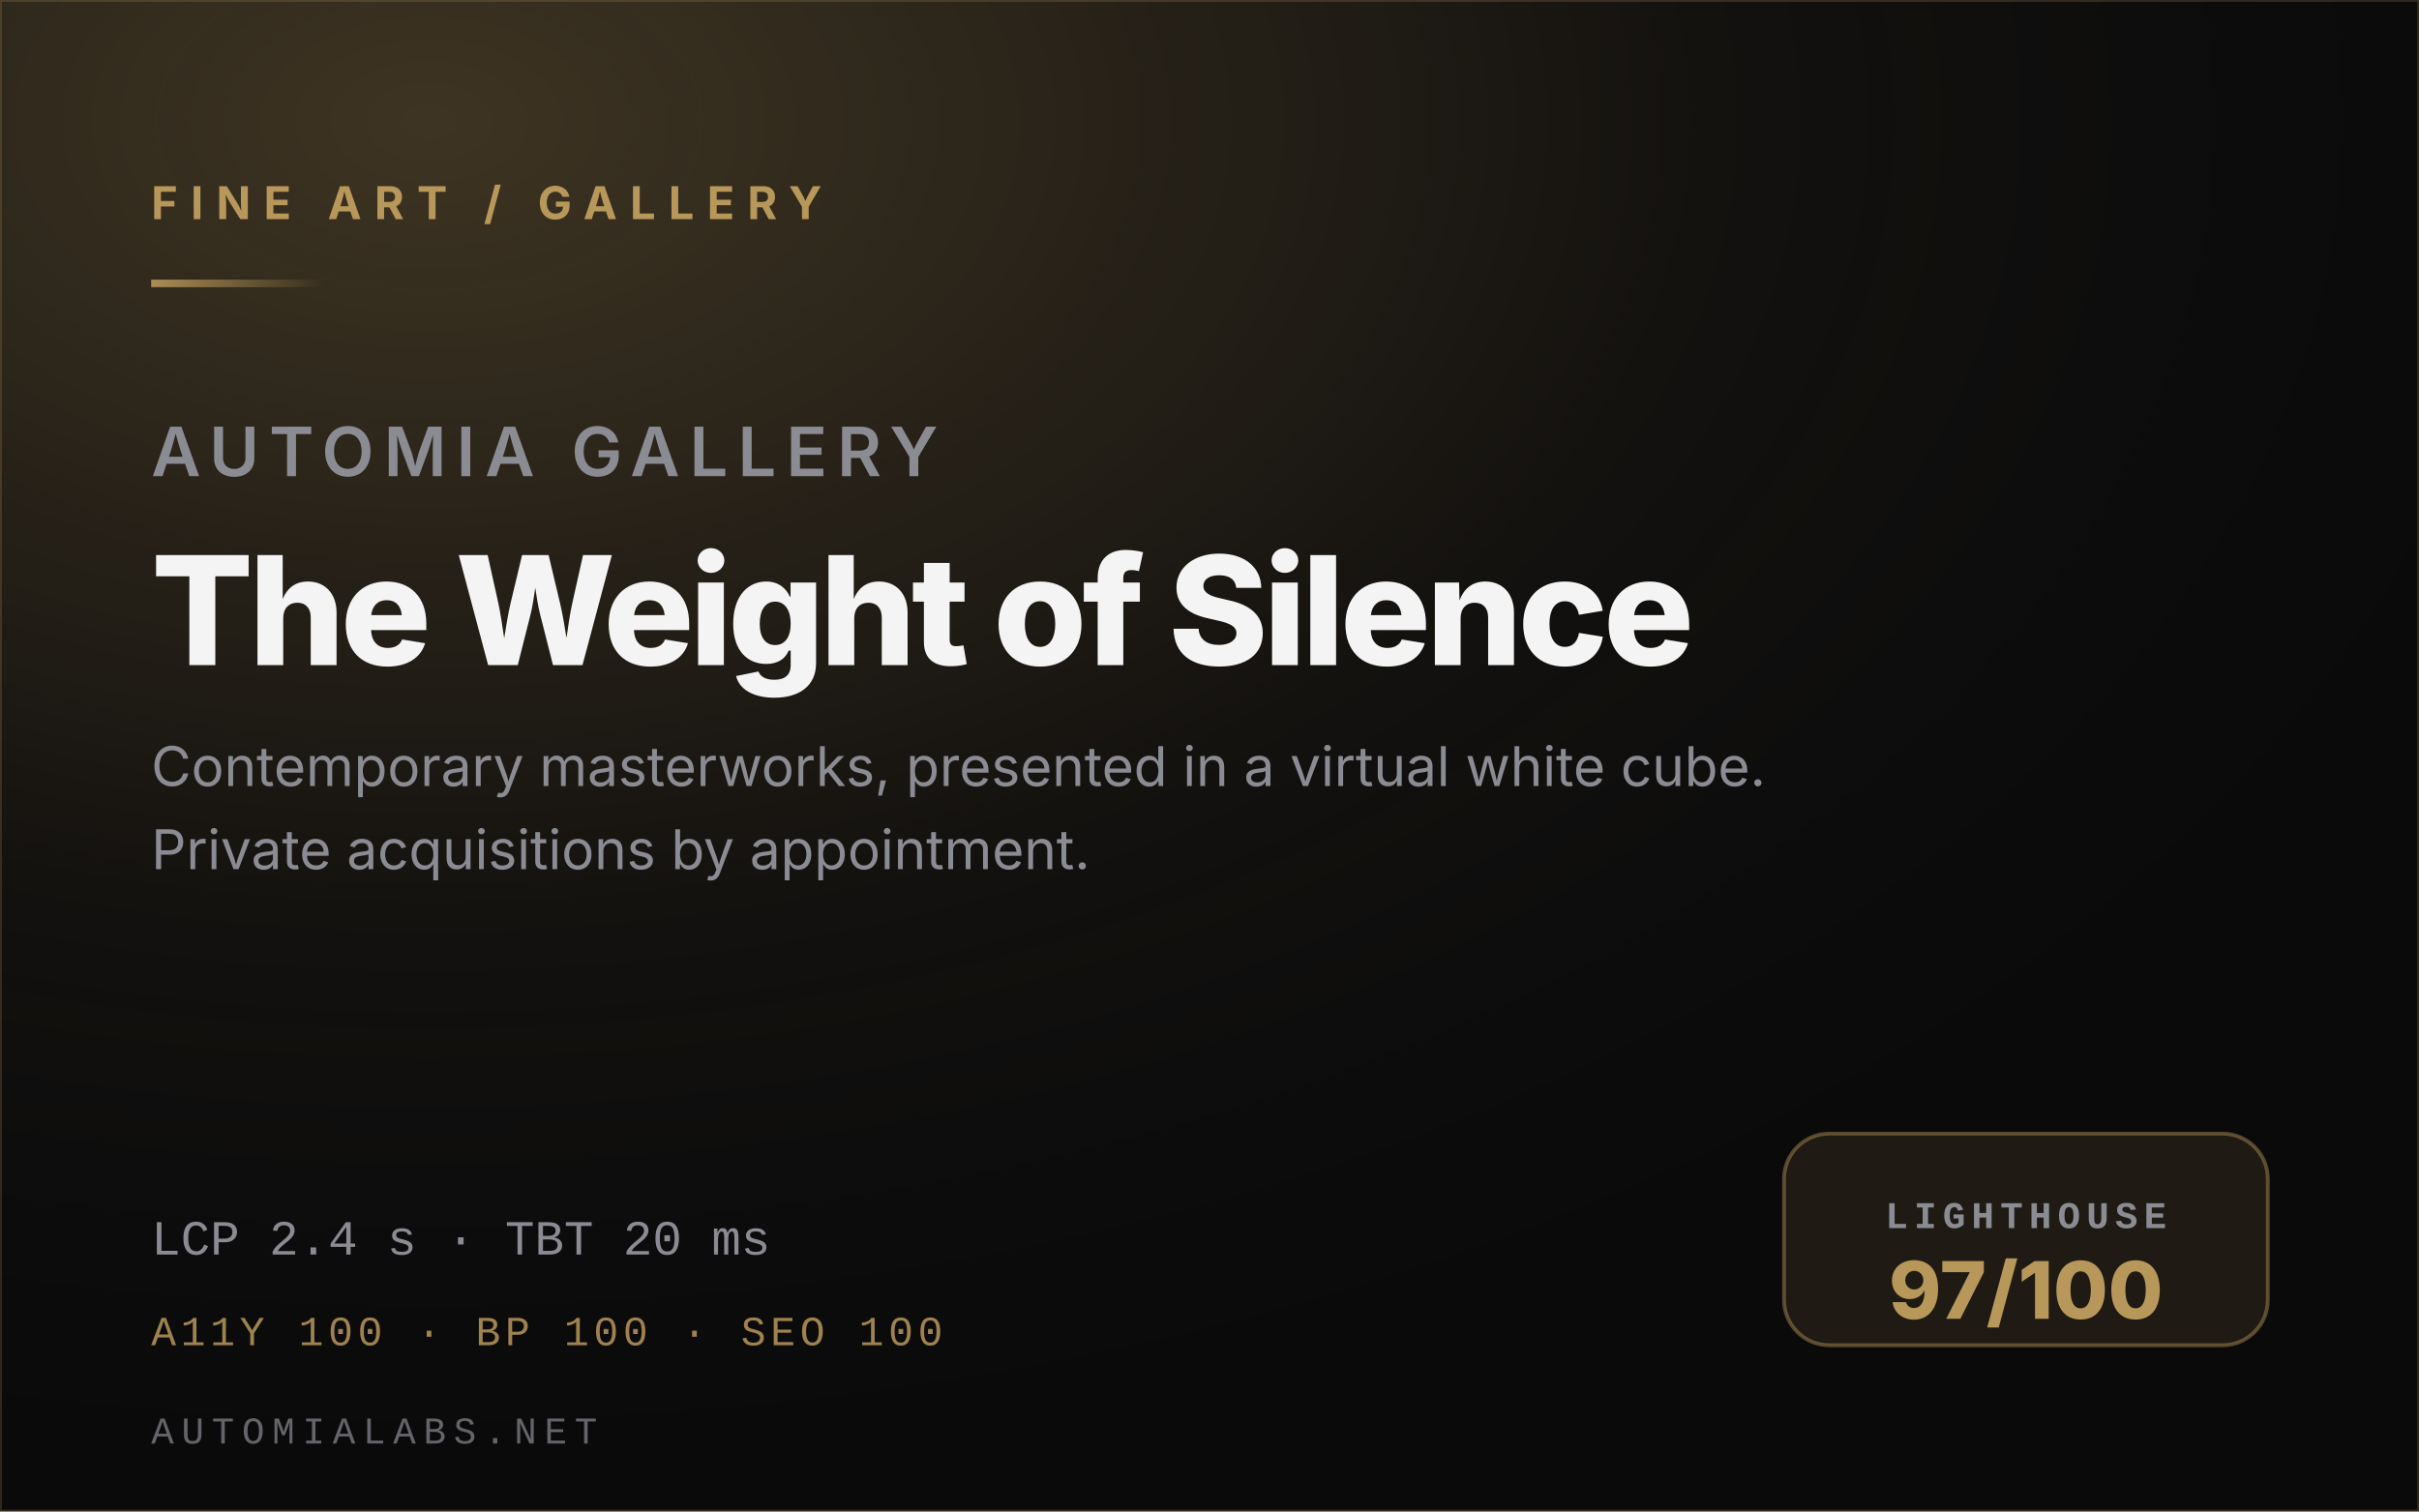
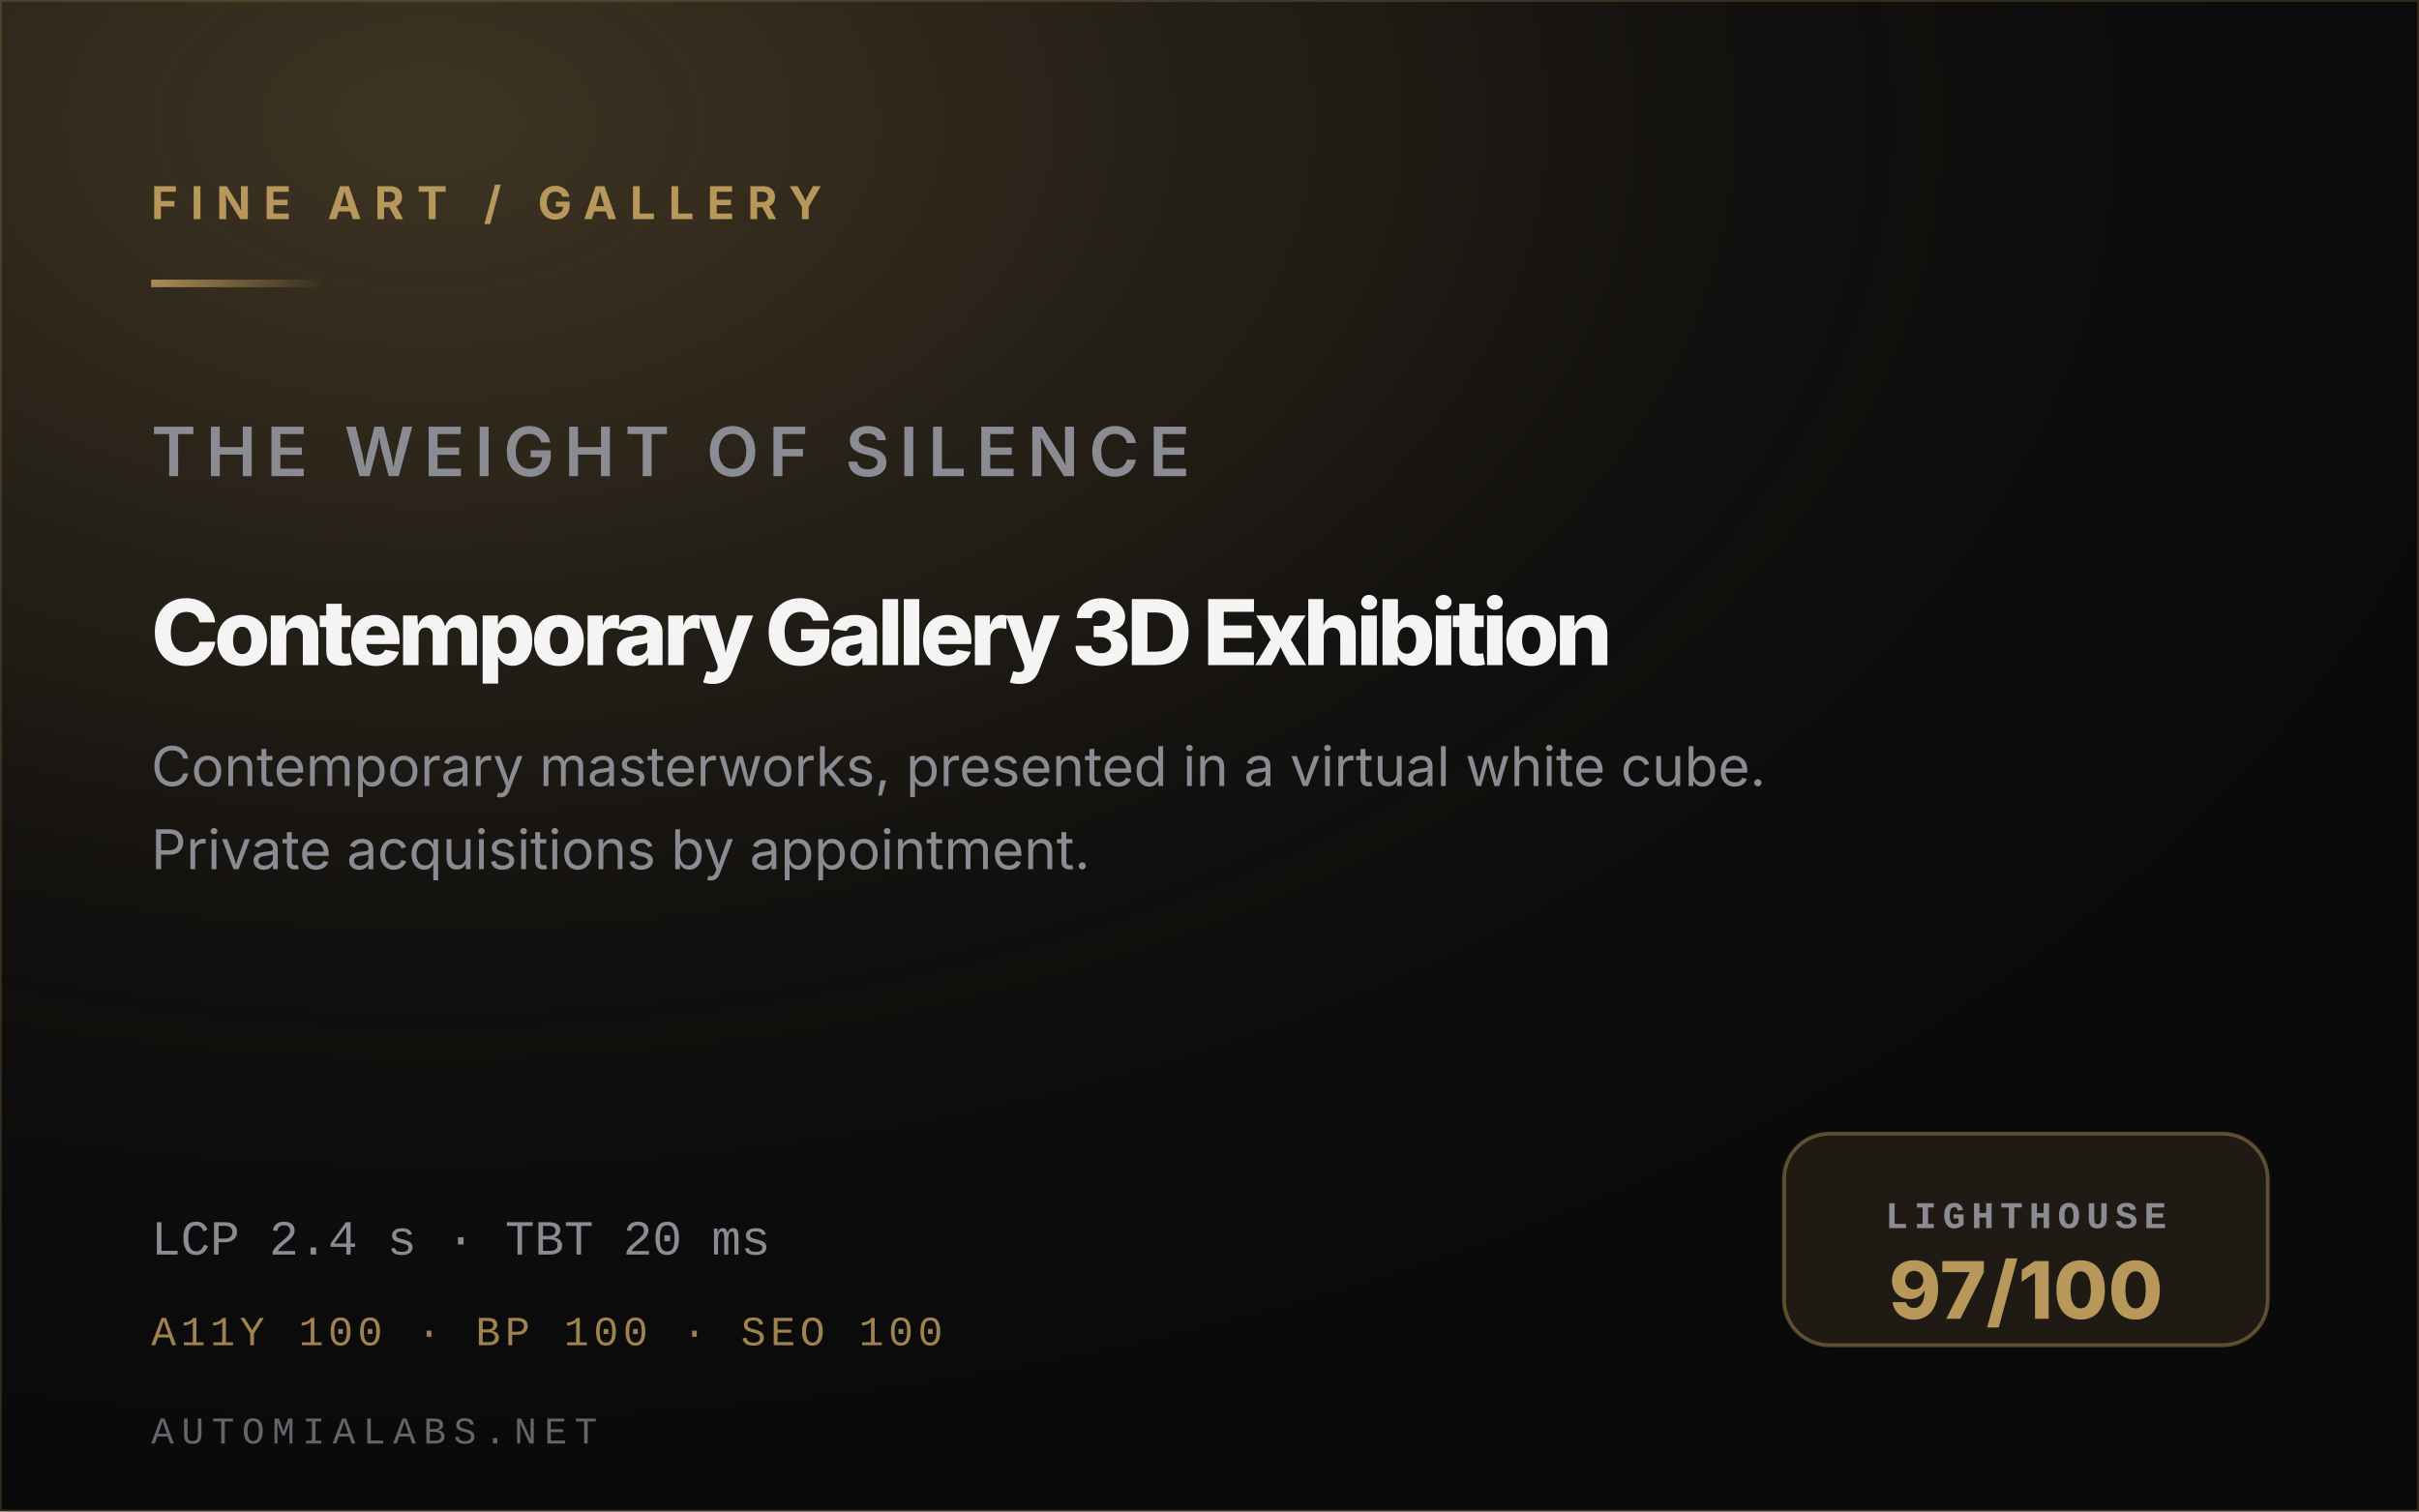
- <svg xmlns="http://www.w3.org/2000/svg" width="640" height="400" viewBox="0 0 640 400" role="img" aria-label="Automia Gallery — The Weight of Silence">
+ <svg xmlns="http://www.w3.org/2000/svg" width="640" height="400" viewBox="0 0 640 400" role="img" aria-label="The Weight of Silence — Contemporary Gallery 3D Exhibition">
  <defs>
    <radialGradient id="g" cx="18%" cy="8%" r="95%">
      <stop offset="0%" stop-color="#b8975a" stop-opacity="0.30" />
      <stop offset="55%" stop-color="#b8975a" stop-opacity="0.06" />
      <stop offset="100%" stop-color="#0a0a0b" stop-opacity="0" />
    </radialGradient>
    <linearGradient id="line" x1="0" y1="0" x2="1" y2="0">
      <stop offset="0%" stop-color="#b8975a" stop-opacity="0.9" />
      <stop offset="100%" stop-color="#b8975a" stop-opacity="0" />
    </linearGradient>
  </defs>
  <rect width="640" height="400" fill="#0a0a0b" />
  <rect width="640" height="400" fill="url(#g)" />
  <rect x="0" y="0" width="640" height="400" fill="none" stroke="#b8975a" stroke-opacity="0.22" />
  <text x="40" y="58" font-family="Inter, -apple-system, 'Segoe UI', Helvetica, Arial, sans-serif" font-size="12" font-weight="700" letter-spacing="3.4" fill="#b8975a">FINE ART / GALLERY</text>
  <rect x="40" y="74" width="46" height="2" fill="url(#line)" />
-   <text x="40" y="126" font-family="Inter, -apple-system, 'Segoe UI', Helvetica, Arial, sans-serif" font-size="18" font-weight="600" letter-spacing="2.6" fill="#8b8b93">AUTOMIA GALLERY</text>
-   <text x="40" y="176" font-family="Inter, -apple-system, 'Segoe UI', Helvetica, Arial, sans-serif" font-size="40" font-weight="800" letter-spacing="-1.2" fill="#f4f4f5">The Weight of Silence</text>
+   <text x="40" y="126" font-family="Inter, -apple-system, 'Segoe UI', Helvetica, Arial, sans-serif" font-size="18" font-weight="600" letter-spacing="2.6" fill="#8b8b93">THE WEIGHT OF SILENCE</text>
+   <text x="40" y="176" font-family="Inter, -apple-system, 'Segoe UI', Helvetica, Arial, sans-serif" font-size="24" font-weight="800" letter-spacing="-1.2" fill="#f4f4f5">Contemporary Gallery 3D Exhibition</text>
  <text x="40" y="208" font-family="Inter, -apple-system, 'Segoe UI', Helvetica, Arial, sans-serif" font-size="14.5" fill="#8b8b93">Contemporary masterworks, presented in a virtual white cube.</text>
  <text x="40" y="230" font-family="Inter, -apple-system, 'Segoe UI', Helvetica, Arial, sans-serif" font-size="14.5" fill="#8b8b93">Private acquisitions by appointment.</text>
  <rect x="472" y="300" width="128" height="56" rx="12" fill="#b8975a" fill-opacity="0.12" stroke="#b8975a" stroke-opacity="0.45" />
  <text x="536" y="325" text-anchor="middle" font-family="'SF Mono', 'Cascadia Mono', Consolas, 'Courier New', monospace" font-size="10" font-weight="600" letter-spacing="1.6" fill="#8b8b93">LIGHTHOUSE</text>
  <text x="536" y="349" text-anchor="middle" font-family="Inter, -apple-system, 'Segoe UI', Helvetica, Arial, sans-serif" font-size="21" font-weight="800" fill="#b8975a">97/100</text>
  <text x="40" y="332" font-family="'SF Mono', 'Cascadia Mono', Consolas, 'Courier New', monospace" font-size="13" fill="#8b8b93">LCP 2.4 s   ·   TBT 20 ms</text>
  <text x="40" y="356" font-family="'SF Mono', 'Cascadia Mono', Consolas, 'Courier New', monospace" font-size="11" letter-spacing="1.2" fill="#b8975a" fill-opacity="0.85">A11Y 100  ·  BP 100  ·  SEO 100</text>
  <text x="40" y="382" font-family="'SF Mono', 'Cascadia Mono', Consolas, 'Courier New', monospace" font-size="10" letter-spacing="2" fill="#8b8b93" fill-opacity="0.7">AUTOMIALABS.NET</text>
</svg>
